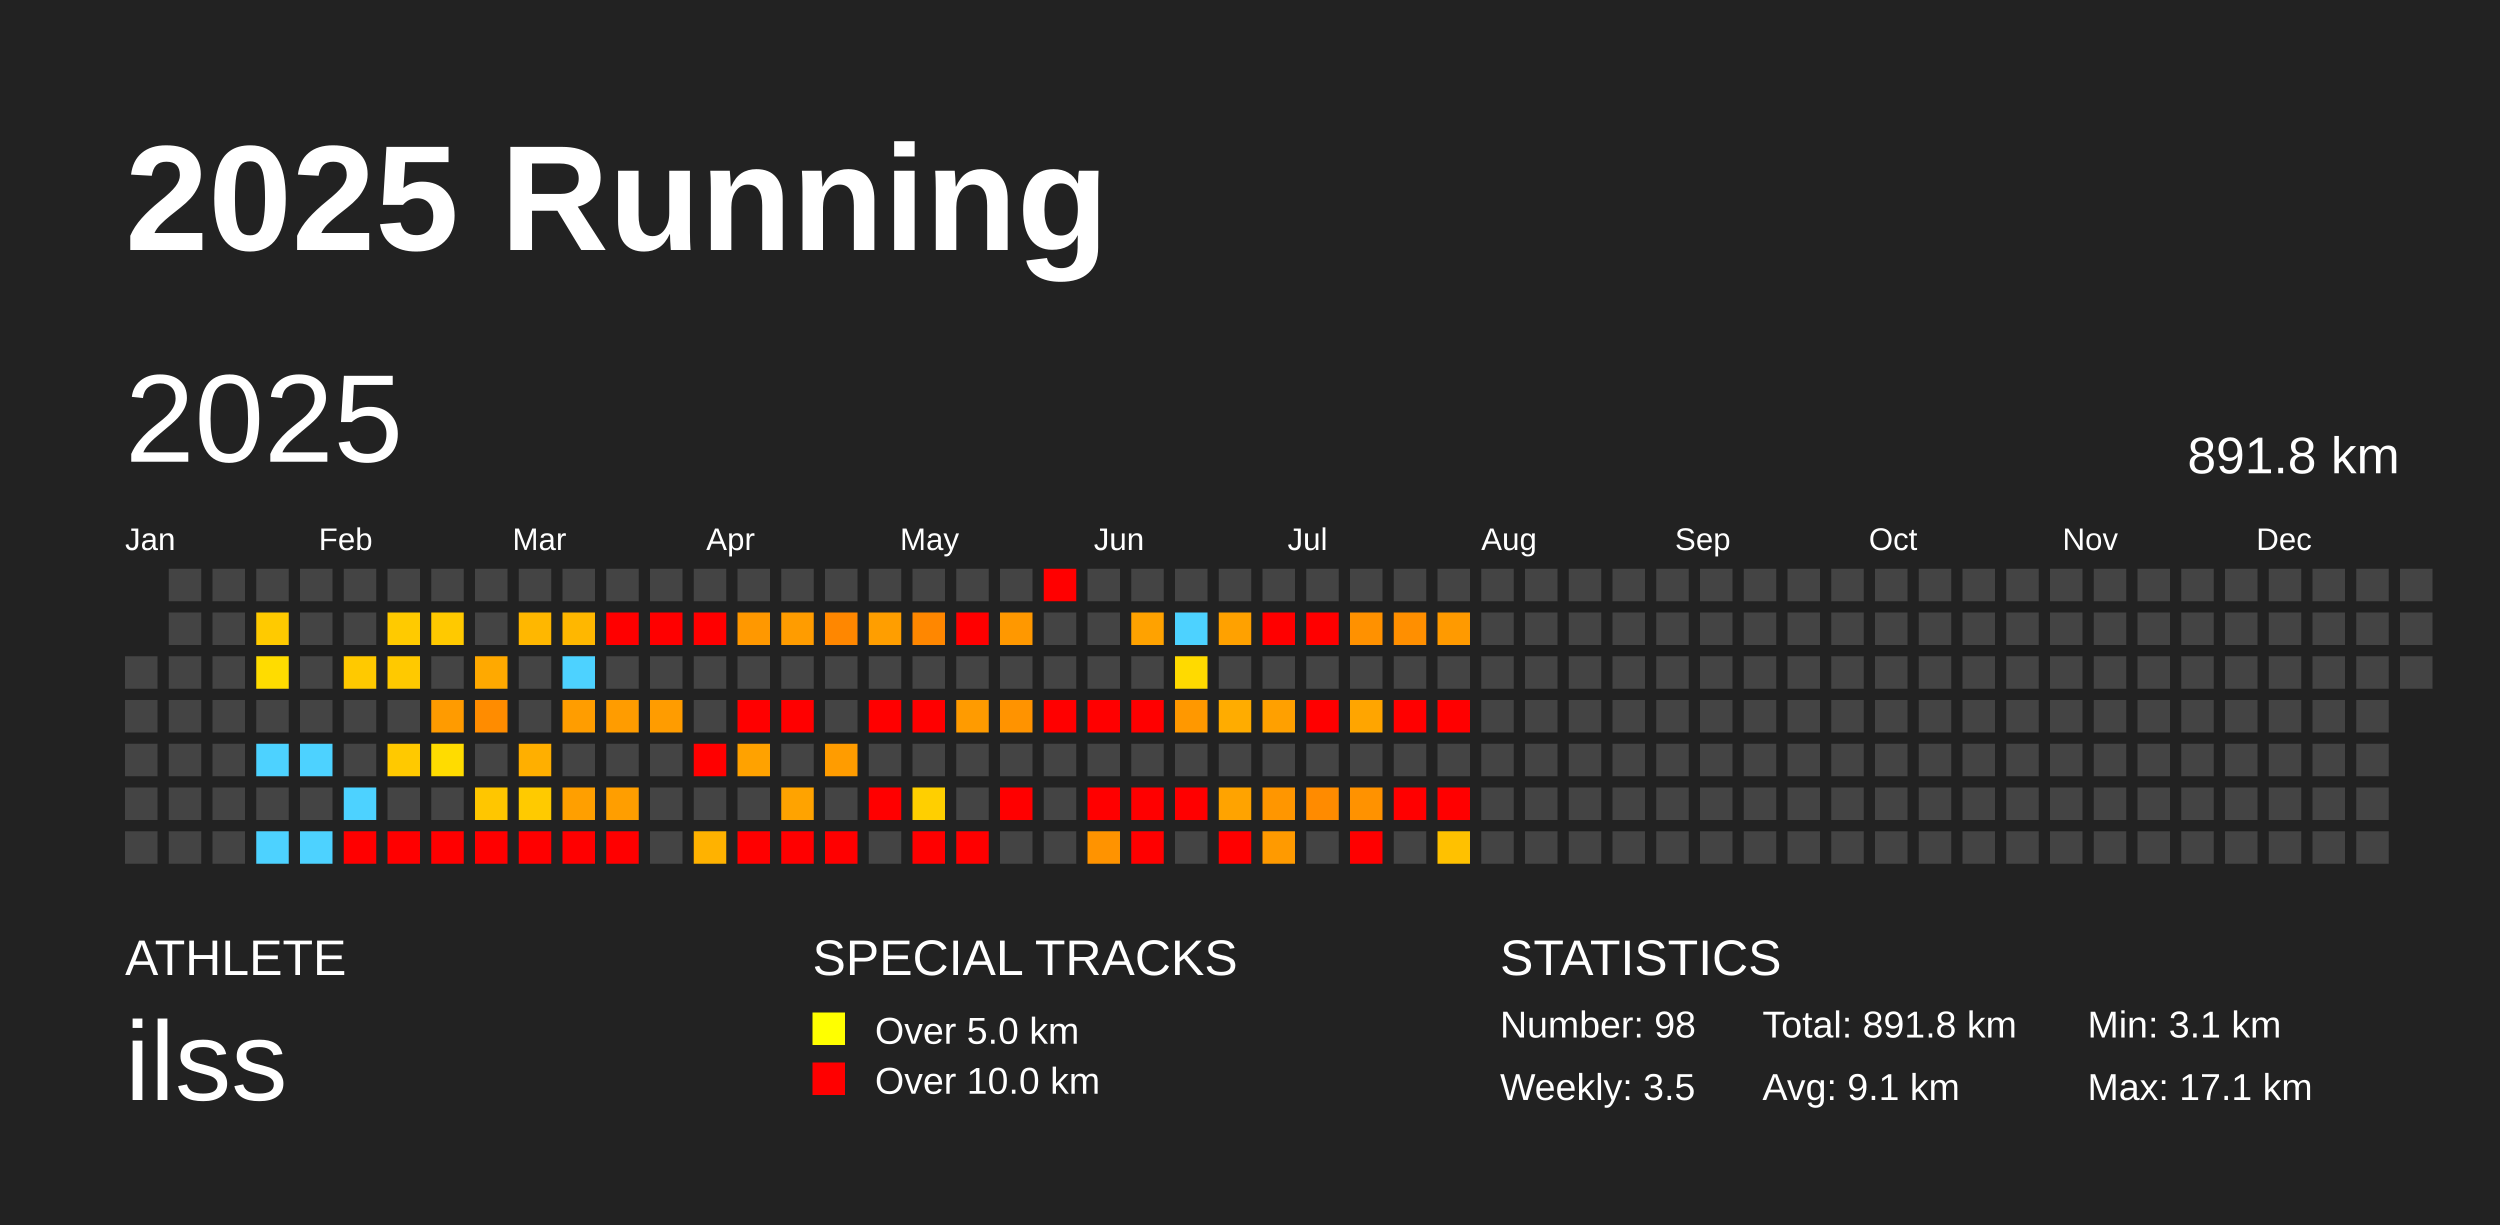
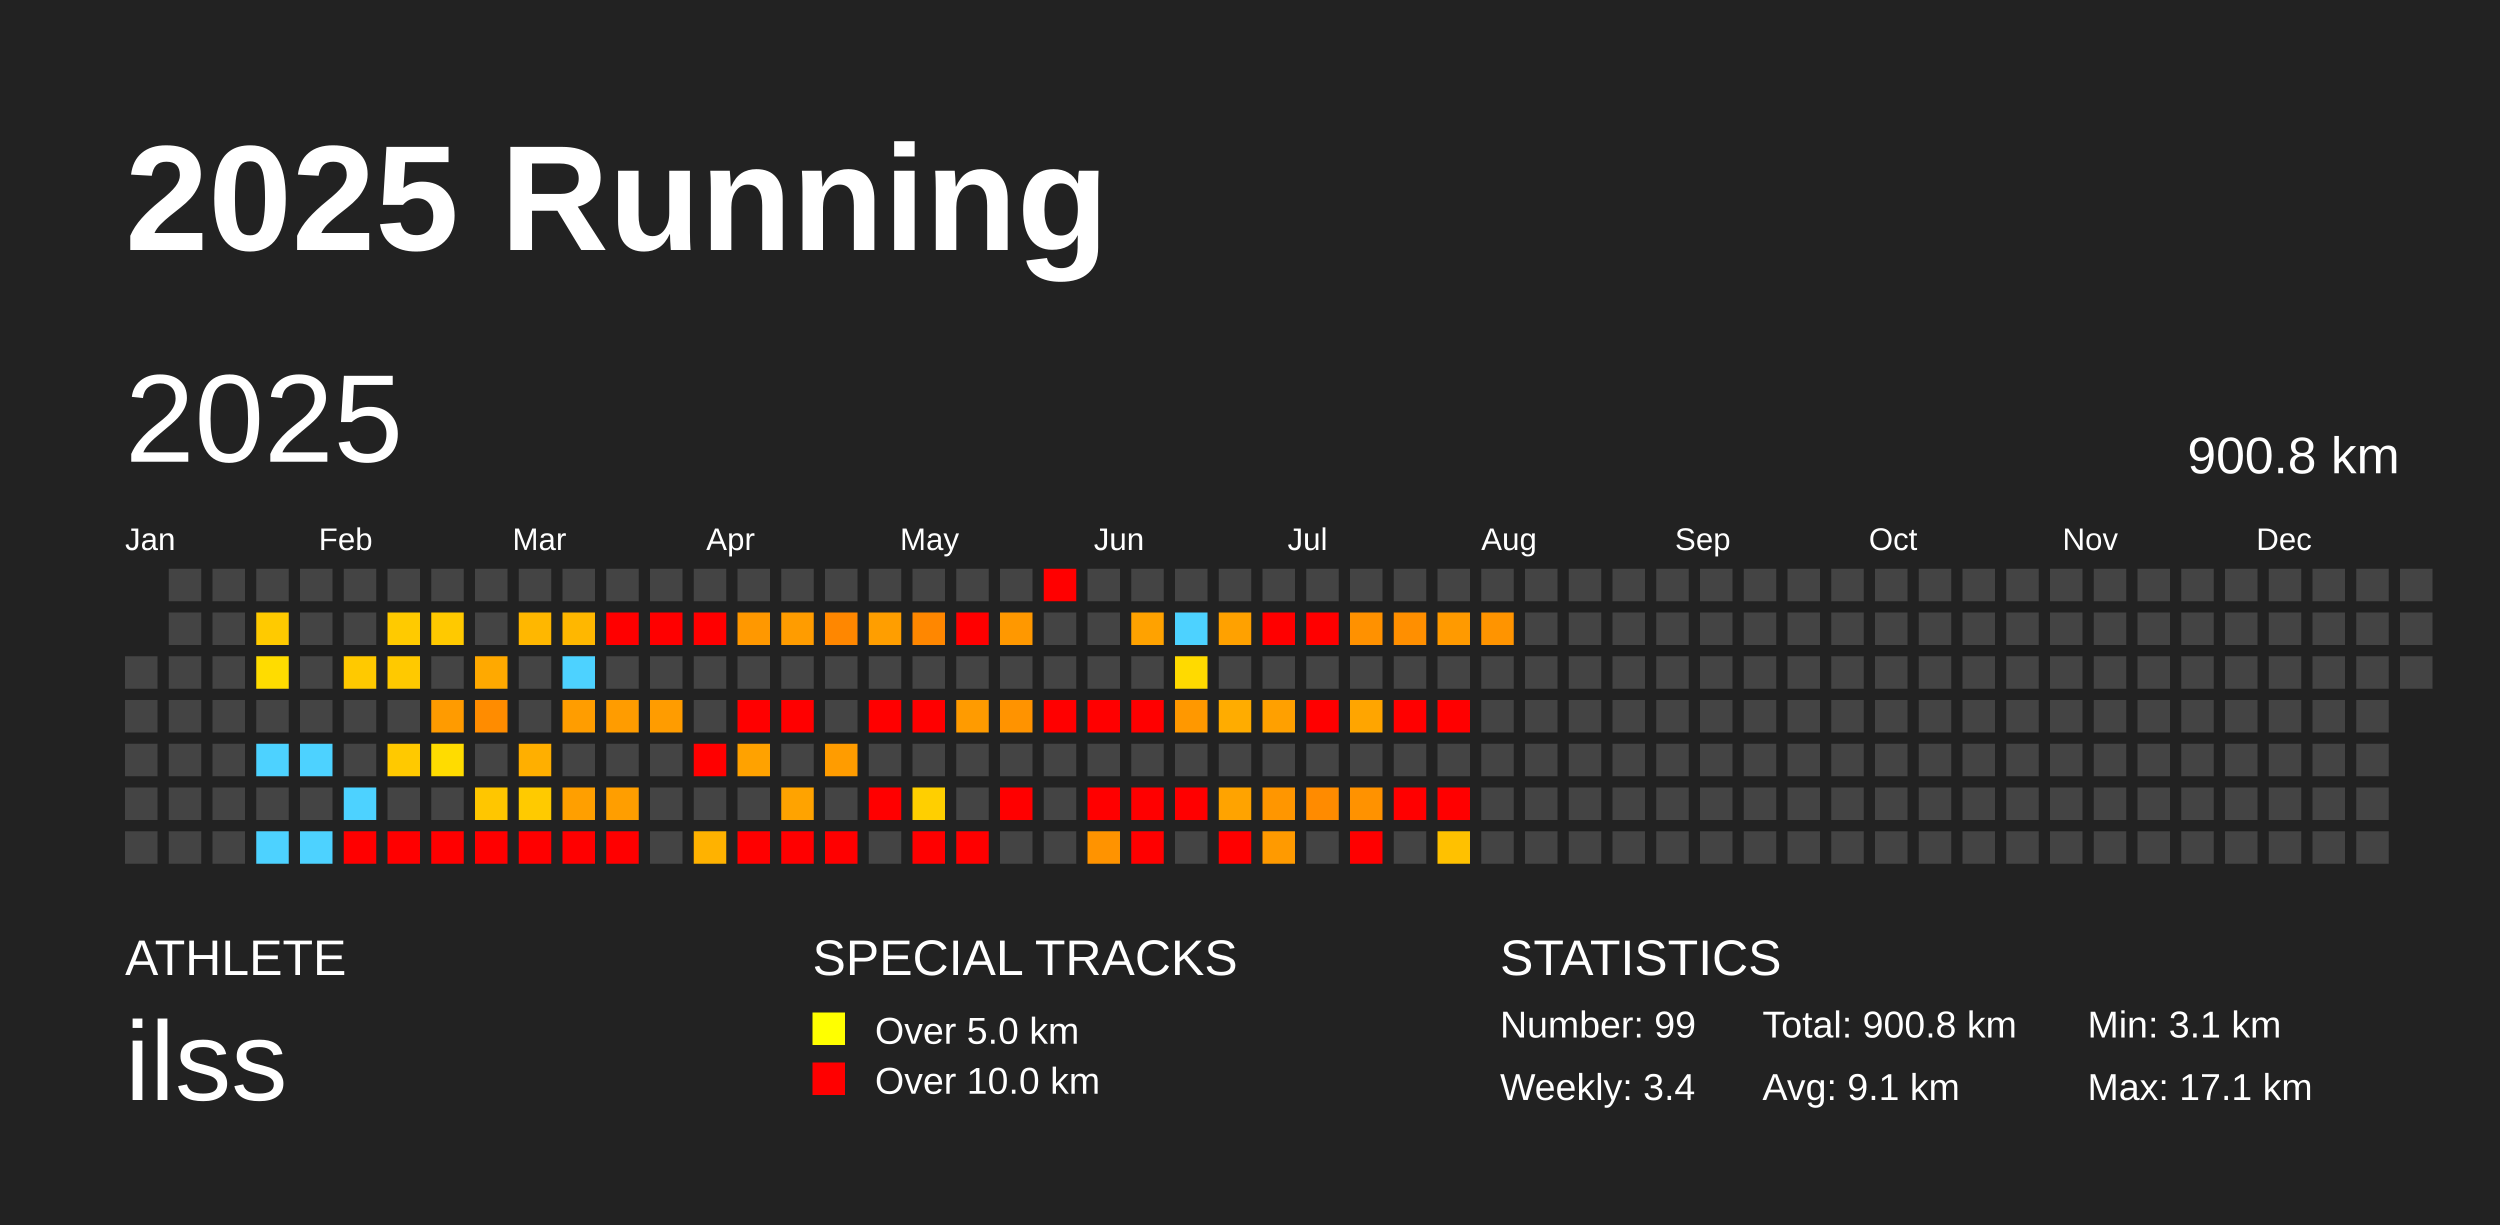
<svg xmlns="http://www.w3.org/2000/svg" baseProfile="full" height="98mm" version="1.1" viewBox="0,0,200,98" width="200mm">
  <defs />
  <rect fill="#222222" height="98" width="200" x="0" y="0" />
  <text fill="#FFFFFF" style="font-size:12px; font-family:Arial; font-weight:bold;" x="10" y="20">2025 Running</text>
  <text fill="#FFFFFF" style="font-size:4px; font-family:Arial" x="10" y="78">ATHLETE</text>
  <text fill="#FFFFFF" style="font-size:9px; font-family:Arial" x="10" y="88">ilss</text>
  <text fill="#FFFFFF" style="font-size:4px; font-family:Arial" x="65" y="78">SPECIAL TRACKS</text>
  <rect fill="yellow" height="2.6" width="2.6" x="65" y="81" />
  <text fill="#FFFFFF" style="font-size:3px; font-family:Arial" x="70" y="83.5">Over 5.0 km</text>
  <rect fill="red" height="2.6" width="2.6" x="65" y="85" />
  <text fill="#FFFFFF" style="font-size:3px; font-family:Arial" x="70" y="87.5">Over 10.0 km</text>
  <text fill="#FFFFFF" style="font-size:4px; font-family:Arial" x="120" y="78">STATISTICS</text>
-   <text fill="#FFFFFF" style="font-size:3px; font-family:Arial" x="120" y="83">Number: 98</text>
-   <text fill="#FFFFFF" style="font-size:3px; font-family:Arial" x="120" y="88">Weekly: 3.5</text>
-   <text fill="#FFFFFF" style="font-size:3px; font-family:Arial" x="141" y="83">Total: 891.8 km</text>
+   <text fill="#FFFFFF" style="font-size:3px; font-family:Arial" x="120" y="83">Number: 99</text>
+   <text fill="#FFFFFF" style="font-size:3px; font-family:Arial" x="120" y="88">Weekly: 3.4</text>
+   <text fill="#FFFFFF" style="font-size:3px; font-family:Arial" x="141" y="83">Total: 900.8 km</text>
  <text fill="#FFFFFF" style="font-size:3px; font-family:Arial" x="141" y="88">Avg: 9.1 km</text>
  <text fill="#FFFFFF" style="font-size:3px; font-family:Arial" x="167" y="83">Min: 3.1 km</text>
  <text fill="#FFFFFF" style="font-size:3px; font-family:Arial" x="167" y="88">Max: 17.1 km</text>
  <text dominant-baseline="hanging" fill="#FFFFFF" style="font-size:10.0px; font-family:Arial;" x="10" y="30">2025</text>
-   <text dominant-baseline="hanging" fill="#FFFFFF" style="font-size:4.125px; font-family:Arial;" x="175" y="35">891.8 km</text>
+   <text dominant-baseline="hanging" fill="#FFFFFF" style="font-size:4.125px; font-family:Arial;" x="175" y="35">900.8 km</text>
  <text fill="#FFFFFF" style="font-size:2.5px; font-family:Arial" x="10.0" y="44">Jan</text>
  <text fill="#FFFFFF" style="font-size:2.5px; font-family:Arial" x="25.5" y="44">Feb</text>
  <text fill="#FFFFFF" style="font-size:2.5px; font-family:Arial" x="41.0" y="44">Mar</text>
  <text fill="#FFFFFF" style="font-size:2.5px; font-family:Arial" x="56.5" y="44">Apr</text>
  <text fill="#FFFFFF" style="font-size:2.5px; font-family:Arial" x="72.0" y="44">May</text>
  <text fill="#FFFFFF" style="font-size:2.5px; font-family:Arial" x="87.5" y="44">Jun</text>
  <text fill="#FFFFFF" style="font-size:2.5px; font-family:Arial" x="103.0" y="44">Jul</text>
  <text fill="#FFFFFF" style="font-size:2.5px; font-family:Arial" x="118.5" y="44">Aug</text>
  <text fill="#FFFFFF" style="font-size:2.5px; font-family:Arial" x="134.0" y="44">Sep</text>
  <text fill="#FFFFFF" style="font-size:2.5px; font-family:Arial" x="149.5" y="44">Oct</text>
  <text fill="#FFFFFF" style="font-size:2.5px; font-family:Arial" x="165.0" y="44">Nov</text>
  <text fill="#FFFFFF" style="font-size:2.5px; font-family:Arial" x="180.5" y="44">Dec</text>
  <rect fill="#444444" height="2.6" width="2.6" x="10.0" y="52.5" />
  <rect fill="#444444" height="2.6" width="2.6" x="10.0" y="56.0" />
  <rect fill="#444444" height="2.6" width="2.6" x="10.0" y="59.5" />
  <rect fill="#444444" height="2.6" width="2.6" x="10.0" y="63.0" />
  <rect fill="#444444" height="2.6" width="2.6" x="10.0" y="66.5" />
  <rect fill="#444444" height="2.6" width="2.6" x="13.5" y="45.5" />
  <rect fill="#444444" height="2.6" width="2.6" x="13.5" y="49.0" />
  <rect fill="#444444" height="2.6" width="2.6" x="13.5" y="52.5" />
  <rect fill="#444444" height="2.6" width="2.6" x="13.5" y="56.0" />
  <rect fill="#444444" height="2.6" width="2.6" x="13.5" y="59.5" />
  <rect fill="#444444" height="2.6" width="2.6" x="13.5" y="63.0" />
  <rect fill="#444444" height="2.6" width="2.6" x="13.5" y="66.5" />
  <rect fill="#444444" height="2.6" width="2.6" x="17.0" y="45.5" />
  <rect fill="#444444" height="2.6" width="2.6" x="17.0" y="49.0" />
  <rect fill="#444444" height="2.6" width="2.6" x="17.0" y="52.5" />
  <rect fill="#444444" height="2.6" width="2.6" x="17.0" y="56.0" />
  <rect fill="#444444" height="2.6" width="2.6" x="17.0" y="59.5" />
  <rect fill="#444444" height="2.6" width="2.6" x="17.0" y="63.0" />
  <rect fill="#444444" height="2.6" width="2.6" x="17.0" y="66.5" />
  <rect fill="#444444" height="2.6" width="2.6" x="20.5" y="45.5" />
  <rect fill="#ffca00" height="2.6" width="2.6" x="20.5" y="49.0" />
  <rect fill="#ffdc00" height="2.6" width="2.6" x="20.5" y="52.5" />
  <rect fill="#444444" height="2.6" width="2.6" x="20.5" y="56.0" />
  <rect fill="#4dd2ff" height="2.6" width="2.6" x="20.5" y="59.5" />
  <rect fill="#444444" height="2.6" width="2.6" x="20.5" y="63.0" />
  <rect fill="#4dd2ff" height="2.6" width="2.6" x="20.5" y="66.5" />
  <rect fill="#444444" height="2.6" width="2.6" x="24.0" y="45.5" />
  <rect fill="#444444" height="2.6" width="2.6" x="24.0" y="49.0" />
  <rect fill="#444444" height="2.6" width="2.6" x="24.0" y="52.5" />
  <rect fill="#444444" height="2.6" width="2.6" x="24.0" y="56.0" />
  <rect fill="#4dd2ff" height="2.6" width="2.6" x="24.0" y="59.5" />
  <rect fill="#444444" height="2.6" width="2.6" x="24.0" y="63.0" />
  <rect fill="#4dd2ff" height="2.6" width="2.6" x="24.0" y="66.5" />
  <rect fill="#444444" height="2.6" width="2.6" x="27.5" y="45.5" />
  <rect fill="#444444" height="2.6" width="2.6" x="27.5" y="49.0" />
  <rect fill="#ffc900" height="2.6" width="2.6" x="27.5" y="52.5" />
  <rect fill="#444444" height="2.6" width="2.6" x="27.5" y="56.0" />
  <rect fill="#444444" height="2.6" width="2.6" x="27.5" y="59.5" />
  <rect fill="#4dd2ff" height="2.6" width="2.6" x="27.5" y="63.0" />
  <rect fill="red" height="2.6" width="2.6" x="27.5" y="66.5" />
  <rect fill="#444444" height="2.6" width="2.6" x="31.0" y="45.5" />
  <rect fill="#ffca00" height="2.6" width="2.6" x="31.0" y="49.0" />
  <rect fill="#ffc900" height="2.6" width="2.6" x="31.0" y="52.5" />
  <rect fill="#444444" height="2.6" width="2.6" x="31.0" y="56.0" />
  <rect fill="#ffc900" height="2.6" width="2.6" x="31.0" y="59.5" />
  <rect fill="#444444" height="2.6" width="2.6" x="31.0" y="63.0" />
  <rect fill="red" height="2.6" width="2.6" x="31.0" y="66.5" />
  <rect fill="#444444" height="2.6" width="2.6" x="34.5" y="45.5" />
  <rect fill="#ffc900" height="2.6" width="2.6" x="34.5" y="49.0" />
  <rect fill="#444444" height="2.6" width="2.6" x="34.5" y="52.5" />
  <rect fill="#ff9b00" height="2.6" width="2.6" x="34.5" y="56.0" />
  <rect fill="#ffdc00" height="2.6" width="2.6" x="34.5" y="59.5" />
  <rect fill="#444444" height="2.6" width="2.6" x="34.5" y="63.0" />
  <rect fill="red" height="2.6" width="2.6" x="34.5" y="66.5" />
  <rect fill="#444444" height="2.6" width="2.6" x="38.0" y="45.5" />
  <rect fill="#444444" height="2.6" width="2.6" x="38.0" y="49.0" />
  <rect fill="#ffa900" height="2.6" width="2.6" x="38.0" y="52.5" />
  <rect fill="#ff8c00" height="2.6" width="2.6" x="38.0" y="56.0" />
  <rect fill="#444444" height="2.6" width="2.6" x="38.0" y="59.5" />
  <rect fill="#ffc600" height="2.6" width="2.6" x="38.0" y="63.0" />
  <rect fill="red" height="2.6" width="2.6" x="38.0" y="66.5" />
  <rect fill="#444444" height="2.6" width="2.6" x="41.5" y="45.5" />
  <rect fill="#ffb700" height="2.6" width="2.6" x="41.5" y="49.0" />
  <rect fill="#444444" height="2.6" width="2.6" x="41.5" y="52.5" />
  <rect fill="#444444" height="2.6" width="2.6" x="41.5" y="56.0" />
  <rect fill="#ffaf00" height="2.6" width="2.6" x="41.5" y="59.5" />
  <rect fill="#ffca00" height="2.6" width="2.6" x="41.5" y="63.0" />
  <rect fill="red" height="2.6" width="2.6" x="41.5" y="66.5" />
  <rect fill="#444444" height="2.6" width="2.6" x="45.0" y="45.5" />
  <rect fill="#ffb700" height="2.6" width="2.6" x="45.0" y="49.0" />
  <rect fill="#4dd2ff" height="2.6" width="2.6" x="45.0" y="52.5" />
  <rect fill="#ff9d00" height="2.6" width="2.6" x="45.0" y="56.0" />
  <rect fill="#444444" height="2.6" width="2.6" x="45.0" y="59.5" />
  <rect fill="#ff9f00" height="2.6" width="2.6" x="45.0" y="63.0" />
  <rect fill="red" height="2.6" width="2.6" x="45.0" y="66.5" />
  <rect fill="#444444" height="2.6" width="2.6" x="48.5" y="45.5" />
  <rect fill="red" height="2.6" width="2.6" x="48.5" y="49.0" />
  <rect fill="#444444" height="2.6" width="2.6" x="48.5" y="52.5" />
  <rect fill="#ff9c00" height="2.6" width="2.6" x="48.5" y="56.0" />
  <rect fill="#444444" height="2.6" width="2.6" x="48.5" y="59.5" />
  <rect fill="#ff9e00" height="2.6" width="2.6" x="48.5" y="63.0" />
  <rect fill="red" height="2.6" width="2.6" x="48.5" y="66.5" />
  <rect fill="#444444" height="2.6" width="2.6" x="52.0" y="45.5" />
  <rect fill="red" height="2.6" width="2.6" x="52.0" y="49.0" />
  <rect fill="#444444" height="2.6" width="2.6" x="52.0" y="52.5" />
  <rect fill="#ff9c00" height="2.6" width="2.6" x="52.0" y="56.0" />
  <rect fill="#444444" height="2.6" width="2.6" x="52.0" y="59.5" />
  <rect fill="#444444" height="2.6" width="2.6" x="52.0" y="63.0" />
  <rect fill="#444444" height="2.6" width="2.6" x="52.0" y="66.5" />
  <rect fill="#444444" height="2.6" width="2.6" x="55.5" y="45.5" />
  <rect fill="red" height="2.6" width="2.6" x="55.5" y="49.0" />
  <rect fill="#444444" height="2.6" width="2.6" x="55.5" y="52.5" />
  <rect fill="#444444" height="2.6" width="2.6" x="55.5" y="56.0" />
  <rect fill="red" height="2.6" width="2.6" x="55.5" y="59.5" />
  <rect fill="#444444" height="2.6" width="2.6" x="55.5" y="63.0" />
  <rect fill="#ffb200" height="2.6" width="2.6" x="55.5" y="66.5" />
  <rect fill="#444444" height="2.6" width="2.6" x="59.0" y="45.5" />
  <rect fill="#ff9800" height="2.6" width="2.6" x="59.0" y="49.0" />
  <rect fill="#444444" height="2.6" width="2.6" x="59.0" y="52.5" />
  <rect fill="red" height="2.6" width="2.6" x="59.0" y="56.0" />
  <rect fill="#ffa200" height="2.6" width="2.6" x="59.0" y="59.5" />
  <rect fill="#444444" height="2.6" width="2.6" x="59.0" y="63.0" />
  <rect fill="red" height="2.6" width="2.6" x="59.0" y="66.5" />
  <rect fill="#444444" height="2.6" width="2.6" x="62.5" y="45.5" />
  <rect fill="#ff9c00" height="2.6" width="2.6" x="62.5" y="49.0" />
  <rect fill="#444444" height="2.6" width="2.6" x="62.5" y="52.5" />
  <rect fill="red" height="2.6" width="2.6" x="62.5" y="56.0" />
  <rect fill="#444444" height="2.6" width="2.6" x="62.5" y="59.5" />
  <rect fill="#ffa300" height="2.6" width="2.6" x="62.5" y="63.0" />
  <rect fill="red" height="2.6" width="2.6" x="62.5" y="66.5" />
  <rect fill="#444444" height="2.6" width="2.6" x="66.0" y="45.5" />
  <rect fill="#ff8700" height="2.6" width="2.6" x="66.0" y="49.0" />
  <rect fill="#444444" height="2.6" width="2.6" x="66.0" y="52.5" />
  <rect fill="#444444" height="2.6" width="2.6" x="66.0" y="56.0" />
  <rect fill="#ff9c00" height="2.6" width="2.6" x="66.0" y="59.5" />
  <rect fill="#444444" height="2.6" width="2.6" x="66.0" y="63.0" />
  <rect fill="red" height="2.6" width="2.6" x="66.0" y="66.5" />
  <rect fill="#444444" height="2.6" width="2.6" x="69.5" y="45.5" />
  <rect fill="#ff9e00" height="2.6" width="2.6" x="69.5" y="49.0" />
  <rect fill="#444444" height="2.6" width="2.6" x="69.5" y="52.5" />
  <rect fill="red" height="2.6" width="2.6" x="69.5" y="56.0" />
  <rect fill="#444444" height="2.6" width="2.6" x="69.5" y="59.5" />
  <rect fill="red" height="2.6" width="2.6" x="69.5" y="63.0" />
  <rect fill="#444444" height="2.6" width="2.6" x="69.5" y="66.5" />
  <rect fill="#444444" height="2.6" width="2.6" x="73.0" y="45.5" />
  <rect fill="#ff8700" height="2.6" width="2.6" x="73.0" y="49.0" />
  <rect fill="#444444" height="2.6" width="2.6" x="73.0" y="52.5" />
  <rect fill="red" height="2.6" width="2.6" x="73.0" y="56.0" />
  <rect fill="#444444" height="2.6" width="2.6" x="73.0" y="59.5" />
  <rect fill="#ffcf00" height="2.6" width="2.6" x="73.0" y="63.0" />
  <rect fill="red" height="2.6" width="2.6" x="73.0" y="66.5" />
  <rect fill="#444444" height="2.6" width="2.6" x="76.5" y="45.5" />
  <rect fill="red" height="2.6" width="2.6" x="76.5" y="49.0" />
  <rect fill="#444444" height="2.6" width="2.6" x="76.5" y="52.5" />
  <rect fill="#ff9b00" height="2.6" width="2.6" x="76.5" y="56.0" />
  <rect fill="#444444" height="2.6" width="2.6" x="76.5" y="59.5" />
  <rect fill="#444444" height="2.6" width="2.6" x="76.5" y="63.0" />
  <rect fill="red" height="2.6" width="2.6" x="76.5" y="66.5" />
  <rect fill="#444444" height="2.6" width="2.6" x="80.0" y="45.5" />
  <rect fill="#ff9800" height="2.6" width="2.6" x="80.0" y="49.0" />
  <rect fill="#444444" height="2.6" width="2.6" x="80.0" y="52.5" />
  <rect fill="#ff9300" height="2.6" width="2.6" x="80.0" y="56.0" />
  <rect fill="#444444" height="2.6" width="2.6" x="80.0" y="59.5" />
  <rect fill="red" height="2.6" width="2.6" x="80.0" y="63.0" />
  <rect fill="#444444" height="2.6" width="2.6" x="80.0" y="66.5" />
  <rect fill="red" height="2.6" width="2.6" x="83.5" y="45.5" />
  <rect fill="#444444" height="2.6" width="2.6" x="83.5" y="49.0" />
  <rect fill="#444444" height="2.6" width="2.6" x="83.5" y="52.5" />
  <rect fill="red" height="2.6" width="2.6" x="83.5" y="56.0" />
  <rect fill="#444444" height="2.6" width="2.6" x="83.5" y="59.5" />
  <rect fill="#444444" height="2.6" width="2.6" x="83.5" y="63.0" />
  <rect fill="#444444" height="2.6" width="2.6" x="83.5" y="66.5" />
  <rect fill="#444444" height="2.6" width="2.6" x="87.0" y="45.5" />
  <rect fill="#444444" height="2.6" width="2.6" x="87.0" y="49.0" />
  <rect fill="#444444" height="2.6" width="2.6" x="87.0" y="52.5" />
  <rect fill="red" height="2.6" width="2.6" x="87.0" y="56.0" />
  <rect fill="#444444" height="2.6" width="2.6" x="87.0" y="59.5" />
  <rect fill="red" height="2.6" width="2.6" x="87.0" y="63.0" />
  <rect fill="#ff9300" height="2.6" width="2.6" x="87.0" y="66.5" />
  <rect fill="#444444" height="2.6" width="2.6" x="90.5" y="45.5" />
  <rect fill="#ffa200" height="2.6" width="2.6" x="90.5" y="49.0" />
  <rect fill="#444444" height="2.6" width="2.6" x="90.5" y="52.5" />
  <rect fill="red" height="2.6" width="2.6" x="90.5" y="56.0" />
  <rect fill="#444444" height="2.6" width="2.6" x="90.5" y="59.5" />
  <rect fill="red" height="2.6" width="2.6" x="90.5" y="63.0" />
  <rect fill="red" height="2.6" width="2.6" x="90.5" y="66.5" />
  <rect fill="#444444" height="2.6" width="2.6" x="94.0" y="45.5" />
  <rect fill="#4dd2ff" height="2.6" width="2.6" x="94.0" y="49.0" />
  <rect fill="#ffda00" height="2.6" width="2.6" x="94.0" y="52.5" />
  <rect fill="#ff9800" height="2.6" width="2.6" x="94.0" y="56.0" />
  <rect fill="#444444" height="2.6" width="2.6" x="94.0" y="59.5" />
  <rect fill="red" height="2.6" width="2.6" x="94.0" y="63.0" />
  <rect fill="#444444" height="2.6" width="2.6" x="94.0" y="66.5" />
  <rect fill="#444444" height="2.6" width="2.6" x="97.5" y="45.5" />
  <rect fill="#ffa100" height="2.6" width="2.6" x="97.5" y="49.0" />
  <rect fill="#444444" height="2.6" width="2.6" x="97.5" y="52.5" />
  <rect fill="#ffac00" height="2.6" width="2.6" x="97.5" y="56.0" />
  <rect fill="#444444" height="2.6" width="2.6" x="97.5" y="59.5" />
  <rect fill="#ffa300" height="2.6" width="2.6" x="97.5" y="63.0" />
  <rect fill="red" height="2.6" width="2.6" x="97.5" y="66.5" />
  <rect fill="#444444" height="2.6" width="2.6" x="101.0" y="45.5" />
  <rect fill="red" height="2.6" width="2.6" x="101.0" y="49.0" />
  <rect fill="#444444" height="2.6" width="2.6" x="101.0" y="52.5" />
  <rect fill="#ffa000" height="2.6" width="2.6" x="101.0" y="56.0" />
  <rect fill="#444444" height="2.6" width="2.6" x="101.0" y="59.5" />
  <rect fill="#ff9600" height="2.6" width="2.6" x="101.0" y="63.0" />
  <rect fill="#ff9a00" height="2.6" width="2.6" x="101.0" y="66.5" />
  <rect fill="#444444" height="2.6" width="2.6" x="104.5" y="45.5" />
  <rect fill="red" height="2.6" width="2.6" x="104.5" y="49.0" />
  <rect fill="#444444" height="2.6" width="2.6" x="104.5" y="52.5" />
  <rect fill="red" height="2.6" width="2.6" x="104.5" y="56.0" />
  <rect fill="#444444" height="2.6" width="2.6" x="104.5" y="59.5" />
  <rect fill="#ff8b00" height="2.6" width="2.6" x="104.5" y="63.0" />
  <rect fill="#444444" height="2.6" width="2.6" x="104.5" y="66.5" />
  <rect fill="#444444" height="2.6" width="2.6" x="108.0" y="45.5" />
  <rect fill="#ff9100" height="2.6" width="2.6" x="108.0" y="49.0" />
  <rect fill="#444444" height="2.6" width="2.6" x="108.0" y="52.5" />
  <rect fill="#ffa500" height="2.6" width="2.6" x="108.0" y="56.0" />
  <rect fill="#444444" height="2.6" width="2.6" x="108.0" y="59.5" />
  <rect fill="#ff9200" height="2.6" width="2.6" x="108.0" y="63.0" />
  <rect fill="red" height="2.6" width="2.6" x="108.0" y="66.5" />
  <rect fill="#444444" height="2.6" width="2.6" x="111.5" y="45.5" />
  <rect fill="#ff8f00" height="2.6" width="2.6" x="111.5" y="49.0" />
  <rect fill="#444444" height="2.6" width="2.6" x="111.5" y="52.5" />
  <rect fill="red" height="2.6" width="2.6" x="111.5" y="56.0" />
  <rect fill="#444444" height="2.6" width="2.6" x="111.5" y="59.5" />
  <rect fill="red" height="2.6" width="2.6" x="111.5" y="63.0" />
  <rect fill="#444444" height="2.6" width="2.6" x="111.5" y="66.5" />
  <rect fill="#444444" height="2.6" width="2.6" x="115.0" y="45.5" />
  <rect fill="#ff9a00" height="2.6" width="2.6" x="115.0" y="49.0" />
  <rect fill="#444444" height="2.6" width="2.6" x="115.0" y="52.5" />
  <rect fill="red" height="2.6" width="2.6" x="115.0" y="56.0" />
  <rect fill="#444444" height="2.6" width="2.6" x="115.0" y="59.5" />
  <rect fill="red" height="2.6" width="2.6" x="115.0" y="63.0" />
  <rect fill="#ffc100" height="2.6" width="2.6" x="115.0" y="66.5" />
  <rect fill="#444444" height="2.6" width="2.6" x="118.5" y="45.5" />
-   <rect fill="#444444" height="2.6" width="2.6" x="118.5" y="49.0" />
+   <rect fill="#ff9400" height="2.6" width="2.6" x="118.5" y="49.0" />
  <rect fill="#444444" height="2.6" width="2.6" x="118.5" y="52.5" />
  <rect fill="#444444" height="2.6" width="2.6" x="118.5" y="56.0" />
  <rect fill="#444444" height="2.6" width="2.6" x="118.5" y="59.5" />
  <rect fill="#444444" height="2.6" width="2.6" x="118.5" y="63.0" />
  <rect fill="#444444" height="2.6" width="2.6" x="118.5" y="66.5" />
  <rect fill="#444444" height="2.6" width="2.6" x="122.0" y="45.5" />
  <rect fill="#444444" height="2.6" width="2.6" x="122.0" y="49.0" />
  <rect fill="#444444" height="2.6" width="2.6" x="122.0" y="52.5" />
  <rect fill="#444444" height="2.6" width="2.6" x="122.0" y="56.0" />
  <rect fill="#444444" height="2.6" width="2.6" x="122.0" y="59.5" />
  <rect fill="#444444" height="2.6" width="2.6" x="122.0" y="63.0" />
  <rect fill="#444444" height="2.6" width="2.6" x="122.0" y="66.5" />
  <rect fill="#444444" height="2.6" width="2.6" x="125.5" y="45.5" />
  <rect fill="#444444" height="2.6" width="2.6" x="125.5" y="49.0" />
  <rect fill="#444444" height="2.6" width="2.6" x="125.5" y="52.5" />
  <rect fill="#444444" height="2.6" width="2.6" x="125.5" y="56.0" />
  <rect fill="#444444" height="2.6" width="2.6" x="125.5" y="59.5" />
  <rect fill="#444444" height="2.6" width="2.6" x="125.5" y="63.0" />
  <rect fill="#444444" height="2.6" width="2.6" x="125.5" y="66.5" />
  <rect fill="#444444" height="2.6" width="2.6" x="129.0" y="45.5" />
  <rect fill="#444444" height="2.6" width="2.6" x="129.0" y="49.0" />
  <rect fill="#444444" height="2.6" width="2.6" x="129.0" y="52.5" />
  <rect fill="#444444" height="2.6" width="2.6" x="129.0" y="56.0" />
  <rect fill="#444444" height="2.6" width="2.6" x="129.0" y="59.5" />
  <rect fill="#444444" height="2.6" width="2.6" x="129.0" y="63.0" />
  <rect fill="#444444" height="2.6" width="2.6" x="129.0" y="66.5" />
  <rect fill="#444444" height="2.6" width="2.6" x="132.5" y="45.5" />
  <rect fill="#444444" height="2.6" width="2.6" x="132.5" y="49.0" />
  <rect fill="#444444" height="2.6" width="2.6" x="132.5" y="52.5" />
  <rect fill="#444444" height="2.6" width="2.6" x="132.5" y="56.0" />
  <rect fill="#444444" height="2.6" width="2.6" x="132.5" y="59.5" />
  <rect fill="#444444" height="2.6" width="2.6" x="132.5" y="63.0" />
  <rect fill="#444444" height="2.6" width="2.6" x="132.5" y="66.5" />
  <rect fill="#444444" height="2.6" width="2.6" x="136.0" y="45.5" />
  <rect fill="#444444" height="2.6" width="2.6" x="136.0" y="49.0" />
  <rect fill="#444444" height="2.6" width="2.6" x="136.0" y="52.5" />
  <rect fill="#444444" height="2.6" width="2.6" x="136.0" y="56.0" />
  <rect fill="#444444" height="2.6" width="2.6" x="136.0" y="59.5" />
  <rect fill="#444444" height="2.6" width="2.6" x="136.0" y="63.0" />
  <rect fill="#444444" height="2.6" width="2.6" x="136.0" y="66.5" />
  <rect fill="#444444" height="2.6" width="2.6" x="139.5" y="45.5" />
  <rect fill="#444444" height="2.6" width="2.6" x="139.5" y="49.0" />
  <rect fill="#444444" height="2.6" width="2.6" x="139.5" y="52.5" />
  <rect fill="#444444" height="2.6" width="2.6" x="139.5" y="56.0" />
  <rect fill="#444444" height="2.6" width="2.6" x="139.5" y="59.5" />
  <rect fill="#444444" height="2.6" width="2.6" x="139.5" y="63.0" />
  <rect fill="#444444" height="2.6" width="2.6" x="139.5" y="66.5" />
  <rect fill="#444444" height="2.6" width="2.6" x="143.0" y="45.5" />
  <rect fill="#444444" height="2.6" width="2.6" x="143.0" y="49.0" />
  <rect fill="#444444" height="2.6" width="2.6" x="143.0" y="52.5" />
  <rect fill="#444444" height="2.6" width="2.6" x="143.0" y="56.0" />
  <rect fill="#444444" height="2.6" width="2.6" x="143.0" y="59.5" />
  <rect fill="#444444" height="2.6" width="2.6" x="143.0" y="63.0" />
  <rect fill="#444444" height="2.6" width="2.6" x="143.0" y="66.5" />
  <rect fill="#444444" height="2.6" width="2.6" x="146.5" y="45.5" />
  <rect fill="#444444" height="2.6" width="2.6" x="146.5" y="49.0" />
  <rect fill="#444444" height="2.6" width="2.6" x="146.5" y="52.5" />
  <rect fill="#444444" height="2.6" width="2.6" x="146.5" y="56.0" />
  <rect fill="#444444" height="2.6" width="2.6" x="146.5" y="59.5" />
  <rect fill="#444444" height="2.6" width="2.6" x="146.5" y="63.0" />
  <rect fill="#444444" height="2.6" width="2.6" x="146.5" y="66.5" />
  <rect fill="#444444" height="2.6" width="2.6" x="150.0" y="45.5" />
  <rect fill="#444444" height="2.6" width="2.6" x="150.0" y="49.0" />
  <rect fill="#444444" height="2.6" width="2.6" x="150.0" y="52.5" />
  <rect fill="#444444" height="2.6" width="2.6" x="150.0" y="56.0" />
  <rect fill="#444444" height="2.6" width="2.6" x="150.0" y="59.5" />
  <rect fill="#444444" height="2.6" width="2.6" x="150.0" y="63.0" />
  <rect fill="#444444" height="2.6" width="2.6" x="150.0" y="66.5" />
  <rect fill="#444444" height="2.6" width="2.6" x="153.5" y="45.5" />
  <rect fill="#444444" height="2.6" width="2.6" x="153.5" y="49.0" />
  <rect fill="#444444" height="2.6" width="2.6" x="153.5" y="52.5" />
  <rect fill="#444444" height="2.6" width="2.6" x="153.5" y="56.0" />
  <rect fill="#444444" height="2.6" width="2.6" x="153.5" y="59.5" />
  <rect fill="#444444" height="2.6" width="2.6" x="153.5" y="63.0" />
  <rect fill="#444444" height="2.6" width="2.6" x="153.5" y="66.5" />
  <rect fill="#444444" height="2.6" width="2.6" x="157.0" y="45.5" />
  <rect fill="#444444" height="2.6" width="2.6" x="157.0" y="49.0" />
  <rect fill="#444444" height="2.6" width="2.6" x="157.0" y="52.5" />
  <rect fill="#444444" height="2.6" width="2.6" x="157.0" y="56.0" />
  <rect fill="#444444" height="2.6" width="2.6" x="157.0" y="59.5" />
  <rect fill="#444444" height="2.6" width="2.6" x="157.0" y="63.0" />
  <rect fill="#444444" height="2.6" width="2.6" x="157.0" y="66.5" />
  <rect fill="#444444" height="2.6" width="2.6" x="160.5" y="45.5" />
  <rect fill="#444444" height="2.6" width="2.6" x="160.5" y="49.0" />
  <rect fill="#444444" height="2.6" width="2.6" x="160.5" y="52.5" />
  <rect fill="#444444" height="2.6" width="2.6" x="160.5" y="56.0" />
  <rect fill="#444444" height="2.6" width="2.6" x="160.5" y="59.5" />
  <rect fill="#444444" height="2.6" width="2.6" x="160.5" y="63.0" />
  <rect fill="#444444" height="2.6" width="2.6" x="160.5" y="66.5" />
  <rect fill="#444444" height="2.6" width="2.6" x="164.0" y="45.5" />
  <rect fill="#444444" height="2.6" width="2.6" x="164.0" y="49.0" />
  <rect fill="#444444" height="2.6" width="2.6" x="164.0" y="52.5" />
  <rect fill="#444444" height="2.6" width="2.6" x="164.0" y="56.0" />
  <rect fill="#444444" height="2.6" width="2.6" x="164.0" y="59.5" />
  <rect fill="#444444" height="2.6" width="2.6" x="164.0" y="63.0" />
  <rect fill="#444444" height="2.6" width="2.6" x="164.0" y="66.5" />
  <rect fill="#444444" height="2.6" width="2.6" x="167.5" y="45.5" />
  <rect fill="#444444" height="2.6" width="2.6" x="167.5" y="49.0" />
  <rect fill="#444444" height="2.6" width="2.6" x="167.5" y="52.5" />
  <rect fill="#444444" height="2.6" width="2.6" x="167.5" y="56.0" />
  <rect fill="#444444" height="2.6" width="2.6" x="167.5" y="59.5" />
  <rect fill="#444444" height="2.6" width="2.6" x="167.5" y="63.0" />
  <rect fill="#444444" height="2.6" width="2.6" x="167.5" y="66.5" />
  <rect fill="#444444" height="2.6" width="2.6" x="171.0" y="45.5" />
  <rect fill="#444444" height="2.6" width="2.6" x="171.0" y="49.0" />
  <rect fill="#444444" height="2.6" width="2.6" x="171.0" y="52.5" />
  <rect fill="#444444" height="2.6" width="2.6" x="171.0" y="56.0" />
  <rect fill="#444444" height="2.6" width="2.6" x="171.0" y="59.5" />
  <rect fill="#444444" height="2.6" width="2.6" x="171.0" y="63.0" />
  <rect fill="#444444" height="2.6" width="2.6" x="171.0" y="66.5" />
  <rect fill="#444444" height="2.6" width="2.6" x="174.5" y="45.5" />
  <rect fill="#444444" height="2.6" width="2.6" x="174.5" y="49.0" />
  <rect fill="#444444" height="2.6" width="2.6" x="174.5" y="52.5" />
  <rect fill="#444444" height="2.6" width="2.6" x="174.5" y="56.0" />
  <rect fill="#444444" height="2.6" width="2.6" x="174.5" y="59.5" />
  <rect fill="#444444" height="2.6" width="2.6" x="174.5" y="63.0" />
  <rect fill="#444444" height="2.6" width="2.6" x="174.5" y="66.5" />
  <rect fill="#444444" height="2.6" width="2.6" x="178.0" y="45.5" />
  <rect fill="#444444" height="2.6" width="2.6" x="178.0" y="49.0" />
  <rect fill="#444444" height="2.6" width="2.6" x="178.0" y="52.5" />
  <rect fill="#444444" height="2.6" width="2.6" x="178.0" y="56.0" />
  <rect fill="#444444" height="2.6" width="2.6" x="178.0" y="59.5" />
  <rect fill="#444444" height="2.6" width="2.6" x="178.0" y="63.0" />
  <rect fill="#444444" height="2.6" width="2.6" x="178.0" y="66.5" />
  <rect fill="#444444" height="2.6" width="2.6" x="181.5" y="45.5" />
  <rect fill="#444444" height="2.6" width="2.6" x="181.5" y="49.0" />
  <rect fill="#444444" height="2.6" width="2.6" x="181.5" y="52.5" />
  <rect fill="#444444" height="2.6" width="2.6" x="181.5" y="56.0" />
  <rect fill="#444444" height="2.6" width="2.6" x="181.5" y="59.5" />
  <rect fill="#444444" height="2.6" width="2.6" x="181.5" y="63.0" />
  <rect fill="#444444" height="2.6" width="2.6" x="181.5" y="66.5" />
  <rect fill="#444444" height="2.6" width="2.6" x="185.0" y="45.5" />
  <rect fill="#444444" height="2.6" width="2.6" x="185.0" y="49.0" />
  <rect fill="#444444" height="2.6" width="2.6" x="185.0" y="52.5" />
  <rect fill="#444444" height="2.6" width="2.6" x="185.0" y="56.0" />
  <rect fill="#444444" height="2.6" width="2.6" x="185.0" y="59.5" />
  <rect fill="#444444" height="2.6" width="2.6" x="185.0" y="63.0" />
  <rect fill="#444444" height="2.6" width="2.6" x="185.0" y="66.5" />
  <rect fill="#444444" height="2.6" width="2.6" x="188.5" y="45.5" />
  <rect fill="#444444" height="2.6" width="2.6" x="188.5" y="49.0" />
  <rect fill="#444444" height="2.6" width="2.6" x="188.5" y="52.5" />
  <rect fill="#444444" height="2.6" width="2.6" x="188.5" y="56.0" />
  <rect fill="#444444" height="2.6" width="2.6" x="188.5" y="59.5" />
  <rect fill="#444444" height="2.6" width="2.6" x="188.5" y="63.0" />
  <rect fill="#444444" height="2.6" width="2.6" x="188.5" y="66.5" />
  <rect fill="#444444" height="2.6" width="2.6" x="192.0" y="45.5" />
  <rect fill="#444444" height="2.6" width="2.6" x="192.0" y="49.0" />
  <rect fill="#444444" height="2.6" width="2.6" x="192.0" y="52.5" />
</svg>
